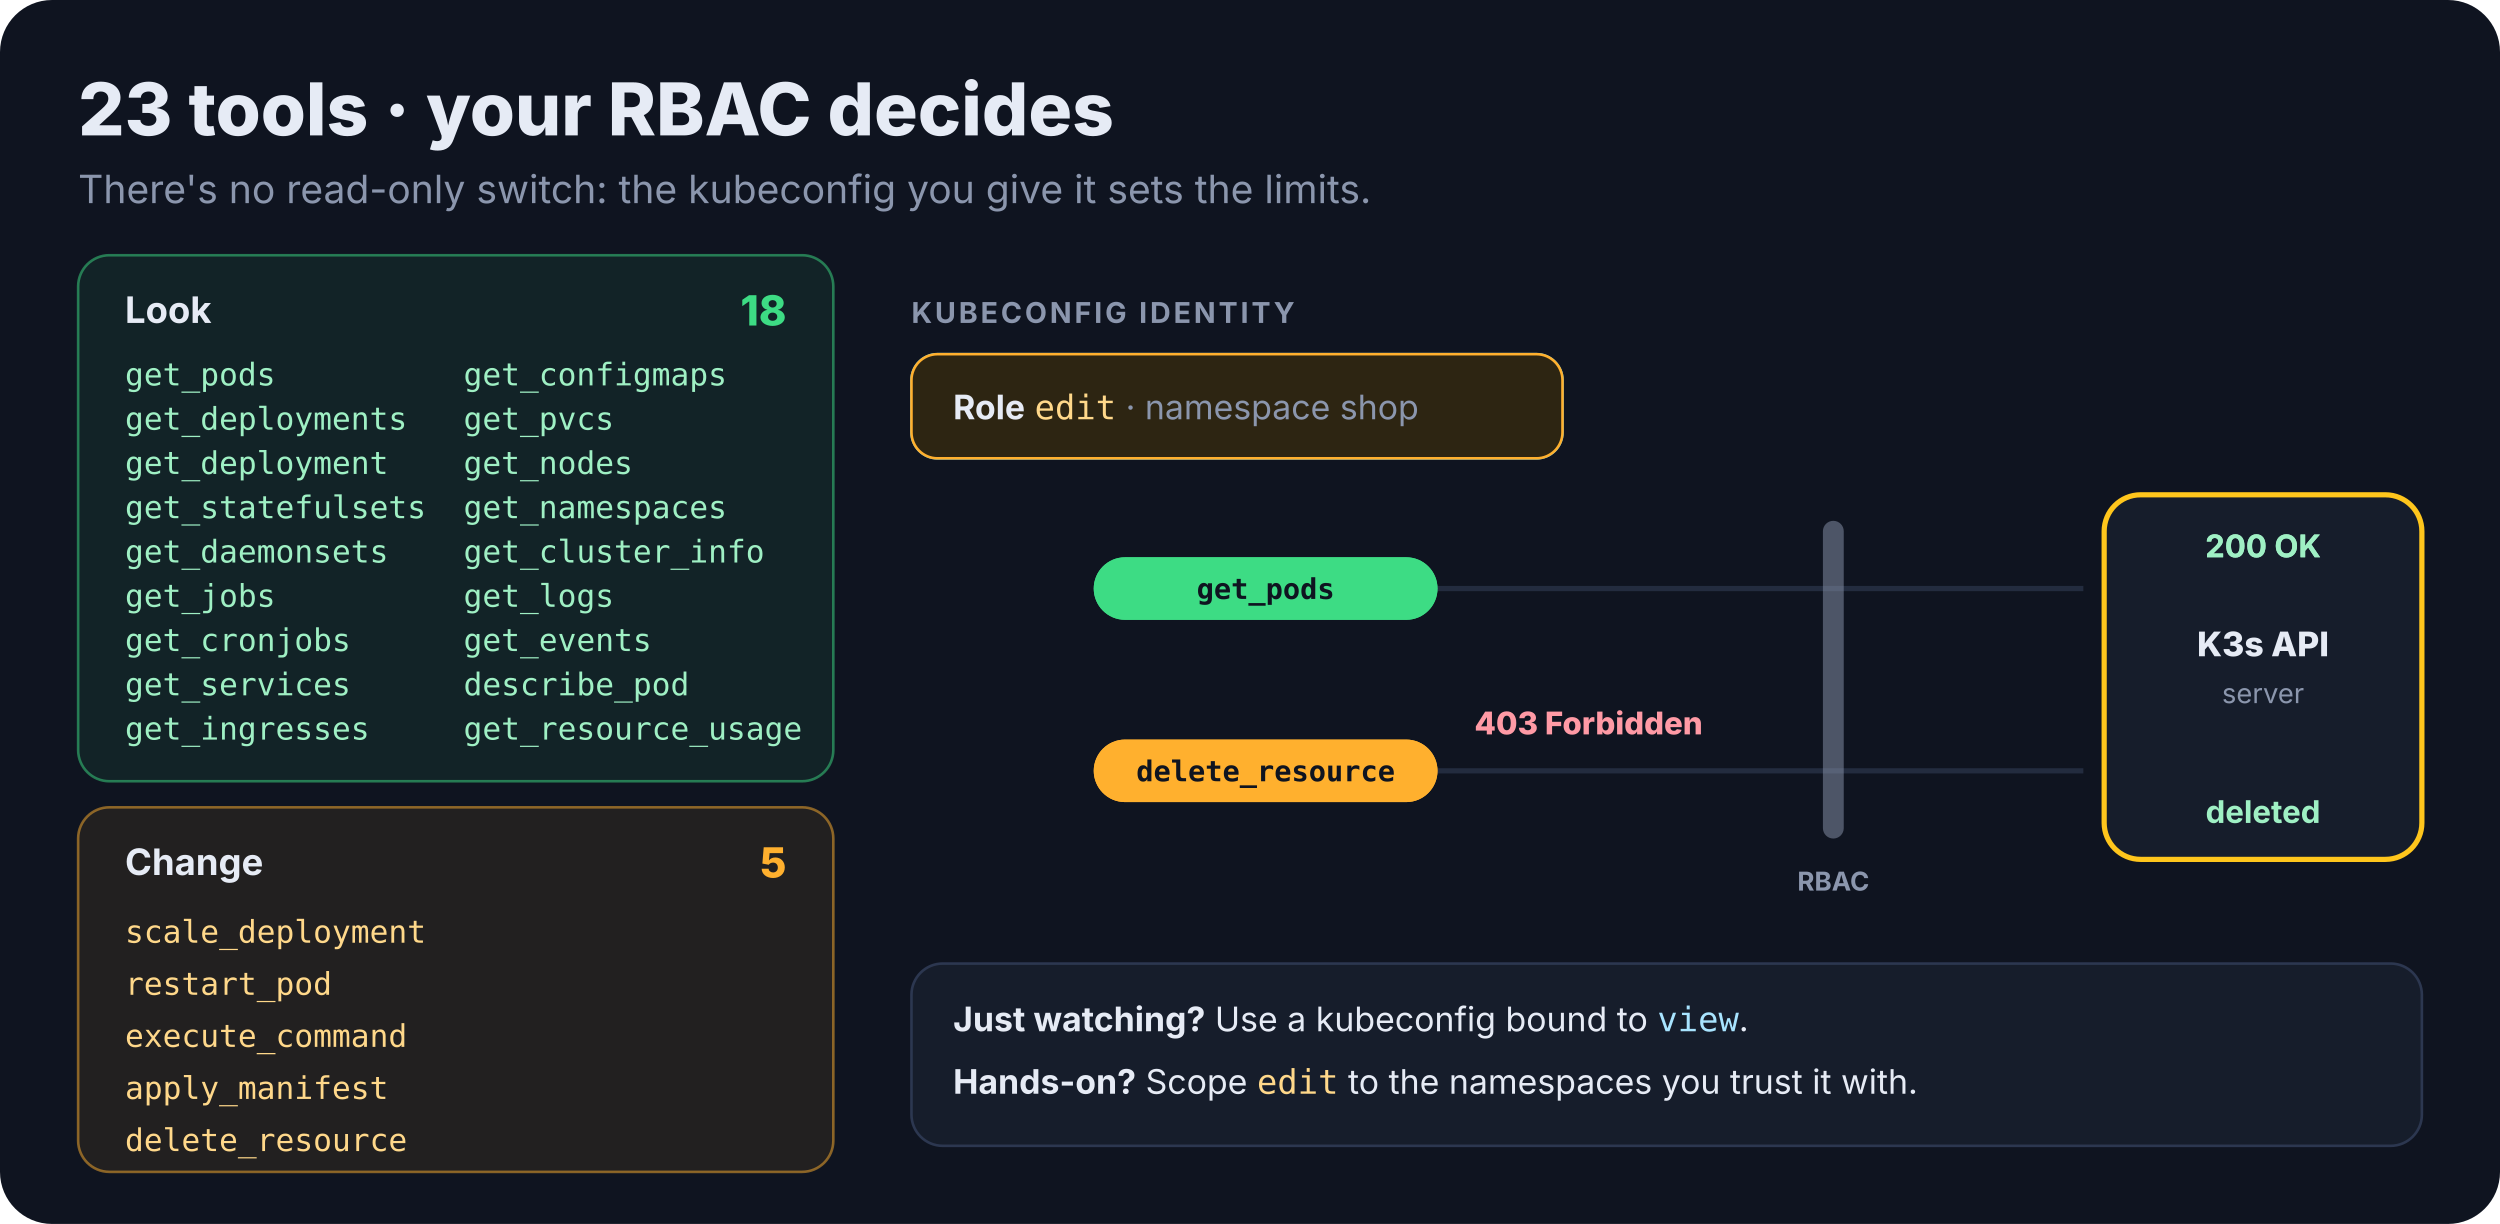
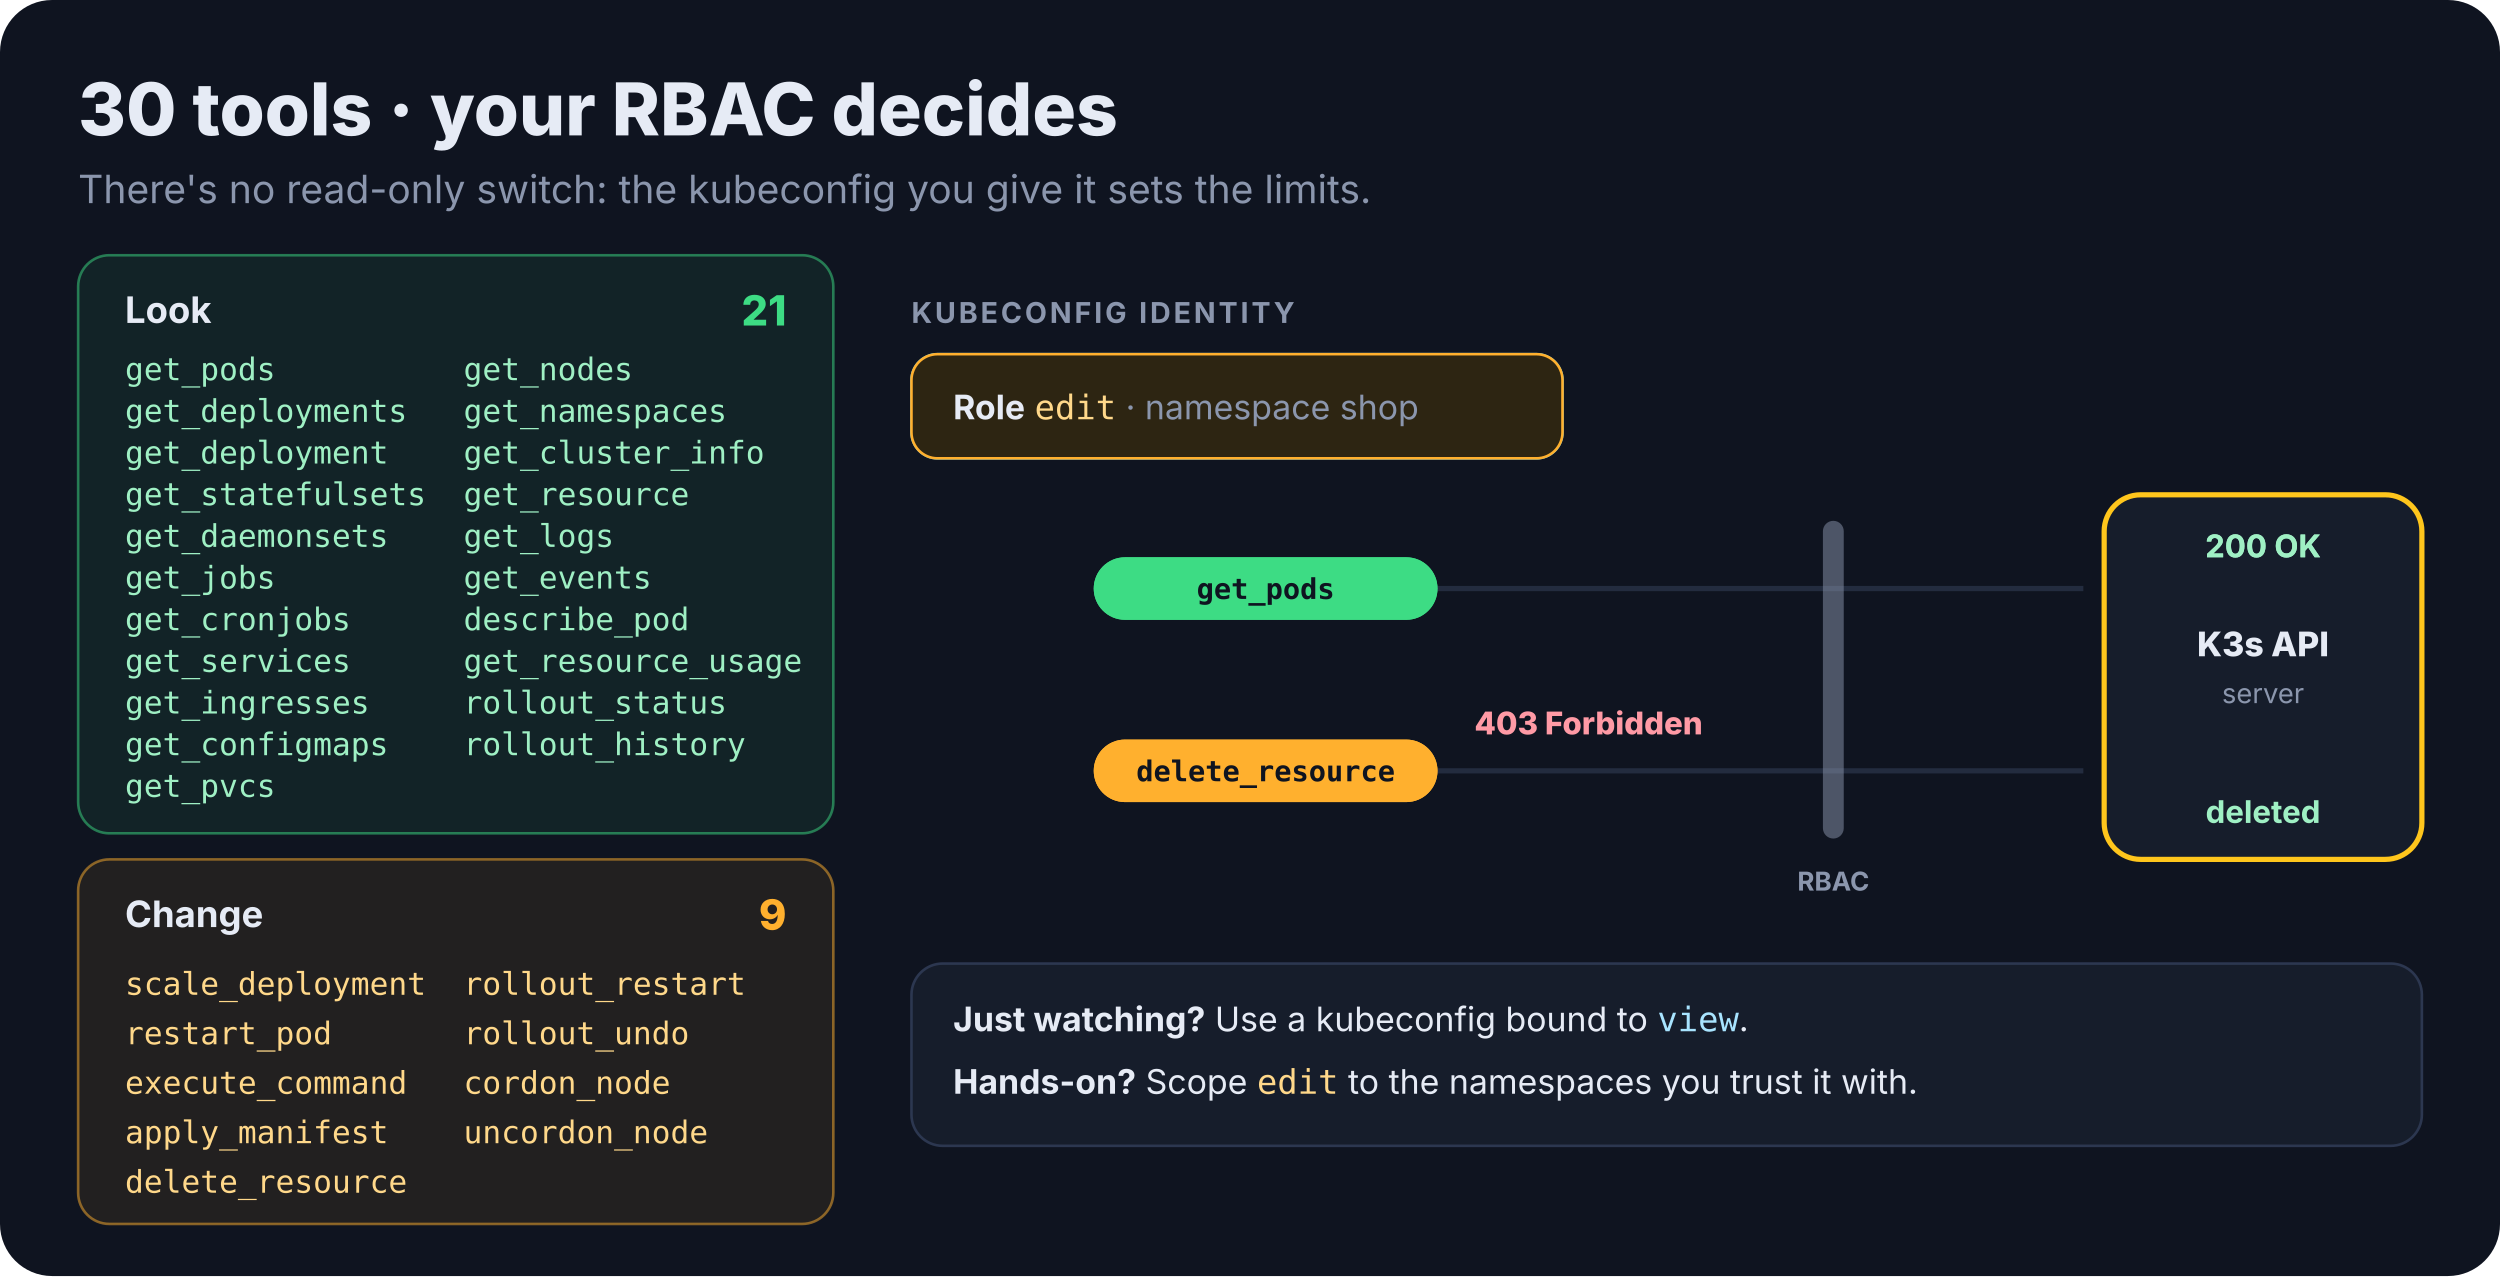
- <svg xmlns="http://www.w3.org/2000/svg" viewBox="0 0 960 470" width="960" height="470" role="img" aria-labelledby="t d">
+ <svg xmlns="http://www.w3.org/2000/svg" viewBox="0 0 960 490" width="960" height="490" role="img" aria-labelledby="t d">
  <style>
    text { font-family: ui-sans-serif, system-ui, -apple-system, "Segoe UI", sans-serif; fill: #e6ebf5; }
    .muted { fill: #8b96ad; }
    .mono { font-family: ui-monospace, SFMono-Regular, Menlo, monospace; }
    @keyframes rv { 0%,0.00% { opacity: 0; } 2.50%,47.50% { opacity: 1; } 50.00%,100% { opacity: 0; } } .rv { animation: rv 12.0s infinite; }
    @keyframes re { 0%,50.00% { opacity: 0; } 52.50%,97.50% { opacity: 1; } 100.00%,100% { opacity: 0; } } .re { animation: re 12.0s infinite; }
    @keyframes a1 { 0%,5.00% { transform: translateX(0); opacity: 0; } 5.83% { opacity: 1; } 16.67% { transform: translateX(250px); opacity: 1; } 20.83%,100% { transform: translateX(250px); opacity: 0; } } .a1 { animation: a1 12.0s infinite; }
    @keyframes a2 { 0%,21.67% { transform: translateX(0); opacity: 0; } 22.50% { opacity: 1; } 33.33%,48.33% { transform: translateX(142px); opacity: 1; } 50.00%,100% { transform: translateX(142px); opacity: 0; } } .a2 { animation: a2 12.0s infinite; }
    @keyframes b1 { 0%,55.00% { transform: translateX(0); opacity: 0; } 55.83% { opacity: 1; } 66.67% { transform: translateX(250px); opacity: 1; } 70.83%,100% { transform: translateX(250px); opacity: 0; } } .b1 { animation: b1 12.0s infinite; }
    @keyframes b2 { 0%,71.67% { transform: translateX(0); opacity: 0; } 72.50% { opacity: 1; } 83.33% { transform: translateX(250px); opacity: 1; } 87.50%,100% { transform: translateX(250px); opacity: 0; } } .b2 { animation: b2 12.0s infinite; }
    @keyframes x2 { 0%,34.17% { opacity: 0; } 36.67%,46.67% { opacity: 1; } 49.17%,100% { opacity: 0; } } .x2 { animation: x2 12.0s infinite; }
    @keyframes ok1 { 0%,16.67% { opacity: 0; } 19.17%,46.67% { opacity: 1; } 49.17%,100% { opacity: 0; } } .ok1 { animation: ok1 12.0s infinite; }
    @keyframes ok3 { 0%,66.67% { opacity: 0; } 69.17%,96.67% { opacity: 1; } 99.17%,100% { opacity: 0; } } .ok3 { animation: ok3 12.0s infinite; }
    @keyframes ok4 { 0%,83.33% { opacity: 0; } 85.83%,96.67% { opacity: 1; } 99.17%,100% { opacity: 0; } } .ok4 { animation: ok4 12.0s infinite; }
    @media (prefers-reduced-motion: reduce) { * { animation: none !important; } .re,.ok3,.ok4 { opacity: 0; } }
  </style>
-   <rect width="960" height="470" rx="20" fill="#0f1420" />
-   <text x="30" y="52" font-size="28" font-weight="800">23 tools · your RBAC decides</text>
+   <rect width="960" height="490" rx="20" fill="#0f1420" />
+   <text x="30" y="52" font-size="28" font-weight="800">30 tools · your RBAC decides</text>
  <text x="30" y="78" font-size="15" class="muted">There's no read-only switch: the kubeconfig you give it sets the limits.</text>
-   <rect x="30" y="98" width="290" height="202" rx="12" fill="#3ddc84" fill-opacity=".08" stroke="#3ddc84" stroke-opacity=".5" />
+   <rect x="30" y="98" width="290" height="222" rx="12" fill="#3ddc84" fill-opacity=".08" stroke="#3ddc84" stroke-opacity=".5" />
  <text x="48" y="124" font-size="14" font-weight="700">Look</text>
-   <text x="302" y="125" text-anchor="end" font-size="16" font-weight="800" style="fill:#3ddc84">18</text>
-   <text x="48" y="148" font-size="12" class="mono" style="fill:#9ff0c4">get_pods</text>
-   <text x="48" y="165" font-size="12" class="mono" style="fill:#9ff0c4">get_deployments</text>
-   <text x="48" y="182" font-size="12" class="mono" style="fill:#9ff0c4">get_deployment</text>
-   <text x="48" y="199" font-size="12" class="mono" style="fill:#9ff0c4">get_statefulsets</text>
-   <text x="48" y="216" font-size="12" class="mono" style="fill:#9ff0c4">get_daemonsets</text>
-   <text x="48" y="233" font-size="12" class="mono" style="fill:#9ff0c4">get_jobs</text>
-   <text x="48" y="250" font-size="12" class="mono" style="fill:#9ff0c4">get_cronjobs</text>
-   <text x="48" y="267" font-size="12" class="mono" style="fill:#9ff0c4">get_services</text>
-   <text x="48" y="284" font-size="12" class="mono" style="fill:#9ff0c4">get_ingresses</text>
-   <text x="178" y="148" font-size="12" class="mono" style="fill:#9ff0c4">get_configmaps</text>
-   <text x="178" y="165" font-size="12" class="mono" style="fill:#9ff0c4">get_pvcs</text>
-   <text x="178" y="182" font-size="12" class="mono" style="fill:#9ff0c4">get_nodes</text>
-   <text x="178" y="199" font-size="12" class="mono" style="fill:#9ff0c4">get_namespaces</text>
-   <text x="178" y="216" font-size="12" class="mono" style="fill:#9ff0c4">get_cluster_info</text>
-   <text x="178" y="233" font-size="12" class="mono" style="fill:#9ff0c4">get_logs</text>
-   <text x="178" y="250" font-size="12" class="mono" style="fill:#9ff0c4">get_events</text>
-   <text x="178" y="267" font-size="12" class="mono" style="fill:#9ff0c4">describe_pod</text>
-   <text x="178" y="284" font-size="12" class="mono" style="fill:#9ff0c4">get_resource_usage</text>
-   <rect x="30" y="310" width="290" height="140" rx="12" fill="#ffb02e" fill-opacity=".08" stroke="#ffb02e" stroke-opacity=".5" />
-   <text x="48" y="336" font-size="14" font-weight="700">Change</text>
-   <text x="302" y="337" text-anchor="end" font-size="16" font-weight="800" style="fill:#ffb02e">5</text>
-   <text x="48" y="362" font-size="12" class="mono" style="fill:#ffd88a">scale_deployment</text>
-   <text x="48" y="382" font-size="12" class="mono" style="fill:#ffd88a">restart_pod</text>
-   <text x="48" y="402" font-size="12" class="mono" style="fill:#ffd88a">execute_command</text>
-   <text x="48" y="422" font-size="12" class="mono" style="fill:#ffd88a">apply_manifest</text>
-   <text x="48" y="442" font-size="12" class="mono" style="fill:#ffd88a">delete_resource</text>
+   <text x="302" y="125" text-anchor="end" font-size="16" font-weight="800" style="fill:#3ddc84">21</text>
+   <text x="48" y="146" font-size="12" class="mono" style="fill:#9ff0c4">get_pods</text>
+   <text x="48" y="162" font-size="12" class="mono" style="fill:#9ff0c4">get_deployments</text>
+   <text x="48" y="178" font-size="12" class="mono" style="fill:#9ff0c4">get_deployment</text>
+   <text x="48" y="194" font-size="12" class="mono" style="fill:#9ff0c4">get_statefulsets</text>
+   <text x="48" y="210" font-size="12" class="mono" style="fill:#9ff0c4">get_daemonsets</text>
+   <text x="48" y="226" font-size="12" class="mono" style="fill:#9ff0c4">get_jobs</text>
+   <text x="48" y="242" font-size="12" class="mono" style="fill:#9ff0c4">get_cronjobs</text>
+   <text x="48" y="258" font-size="12" class="mono" style="fill:#9ff0c4">get_services</text>
+   <text x="48" y="274" font-size="12" class="mono" style="fill:#9ff0c4">get_ingresses</text>
+   <text x="48" y="290" font-size="12" class="mono" style="fill:#9ff0c4">get_configmaps</text>
+   <text x="48" y="306" font-size="12" class="mono" style="fill:#9ff0c4">get_pvcs</text>
+   <text x="178" y="146" font-size="12" class="mono" style="fill:#9ff0c4">get_nodes</text>
+   <text x="178" y="162" font-size="12" class="mono" style="fill:#9ff0c4">get_namespaces</text>
+   <text x="178" y="178" font-size="12" class="mono" style="fill:#9ff0c4">get_cluster_info</text>
+   <text x="178" y="194" font-size="12" class="mono" style="fill:#9ff0c4">get_resource</text>
+   <text x="178" y="210" font-size="12" class="mono" style="fill:#9ff0c4">get_logs</text>
+   <text x="178" y="226" font-size="12" class="mono" style="fill:#9ff0c4">get_events</text>
+   <text x="178" y="242" font-size="12" class="mono" style="fill:#9ff0c4">describe_pod</text>
+   <text x="178" y="258" font-size="12" class="mono" style="fill:#9ff0c4">get_resource_usage</text>
+   <text x="178" y="274" font-size="12" class="mono" style="fill:#9ff0c4">rollout_status</text>
+   <text x="178" y="290" font-size="12" class="mono" style="fill:#9ff0c4">rollout_history</text>
+   <rect x="30" y="330" width="290" height="140" rx="12" fill="#ffb02e" fill-opacity=".08" stroke="#ffb02e" stroke-opacity=".5" />
+   <text x="48" y="356" font-size="14" font-weight="700">Change</text>
+   <text x="302" y="357" text-anchor="end" font-size="16" font-weight="800" style="fill:#ffb02e">9</text>
+   <text x="48" y="382" font-size="12" class="mono" style="fill:#ffd88a">scale_deployment</text>
+   <text x="48" y="401" font-size="12" class="mono" style="fill:#ffd88a">restart_pod</text>
+   <text x="48" y="420" font-size="12" class="mono" style="fill:#ffd88a">execute_command</text>
+   <text x="48" y="439" font-size="12" class="mono" style="fill:#ffd88a">apply_manifest</text>
+   <text x="48" y="458" font-size="12" class="mono" style="fill:#ffd88a">delete_resource</text>
+   <text x="178" y="382" font-size="12" class="mono" style="fill:#ffd88a">rollout_restart</text>
+   <text x="178" y="401" font-size="12" class="mono" style="fill:#ffd88a">rollout_undo</text>
+   <text x="178" y="420" font-size="12" class="mono" style="fill:#ffd88a">cordon_node</text>
+   <text x="178" y="439" font-size="12" class="mono" style="fill:#ffd88a">uncordon_node</text>
  <text x="350" y="124" font-size="11" font-weight="700" class="muted" letter-spacing=".1em">KUBECONFIG IDENTITY</text>
  <g class="rv">
    <rect x="350" y="136" width="250" height="40" rx="10" fill="#10283a" stroke="#3ec7ff" />
    <text x="366" y="161" font-size="13">
      <tspan font-weight="700">ClusterRole</tspan>
      <tspan class="mono" style="fill:#a8e4ff">view</tspan>
      <tspan class="muted">· read anywhere</tspan>
    </text>
  </g>
  <g class="re">
    <rect x="350" y="136" width="250" height="40" rx="10" fill="#2d2512" stroke="#ffb02e" />
    <text x="366" y="161" font-size="13">
      <tspan font-weight="700">Role</tspan>
      <tspan class="mono" style="fill:#ffd88a">edit</tspan>
      <tspan class="muted">· namespace shop</tspan>
    </text>
  </g>
  <line x1="420" y1="226" x2="800" y2="226" stroke="#232c3f" stroke-width="2" />
  <line x1="420" y1="296" x2="800" y2="296" stroke="#232c3f" stroke-width="2" />
  <rect x="700" y="200" width="8" height="122" rx="4" fill="#8b96ad" opacity=".5" />
  <text x="704" y="342" text-anchor="middle" font-size="10" font-weight="700" class="muted">RBAC</text>
  <g class="a1">
    <rect x="420" y="214" width="132" height="24" rx="12" fill="#3ddc84" />
    <text x="486" y="230" text-anchor="middle" font-size="11" font-weight="800" class="mono" style="fill:#0f1420">get_pods</text>
  </g>
  <g class="a2">
    <rect x="420" y="284" width="132" height="24" rx="12" fill="#ffb02e" />
    <text x="486" y="300" text-anchor="middle" font-size="11" font-weight="800" class="mono" style="fill:#0f1420">delete_resource</text>
  </g>
  <g class="b1">
    <rect x="420" y="214" width="132" height="24" rx="12" fill="#3ddc84" />
    <text x="486" y="230" text-anchor="middle" font-size="11" font-weight="800" class="mono" style="fill:#0f1420">get_pods</text>
  </g>
  <g class="b2">
    <rect x="420" y="284" width="132" height="24" rx="12" fill="#ffb02e" />
    <text x="486" y="300" text-anchor="middle" font-size="11" font-weight="800" class="mono" style="fill:#0f1420">delete_resource</text>
  </g>
  <rect x="808" y="190" width="122" height="140" rx="14" fill="#161d2b" stroke="#ffc61c" stroke-width="2" />
  <text x="869" y="252" text-anchor="middle" font-size="13" font-weight="800">K3s API</text>
  <text x="869" y="270" text-anchor="middle" font-size="10.5" class="muted">server</text>
  <g class="ok1">
    <text x="869" y="214" text-anchor="middle" font-size="12" font-weight="700" style="fill:#9ff0c4">200 OK</text>
  </g>
  <g class="x2">
    <text x="610" y="282" text-anchor="middle" font-size="12" font-weight="800" style="fill:#ff9aa5">403 Forbidden</text>
  </g>
  <g class="ok3">
    <text x="869" y="214" text-anchor="middle" font-size="12" font-weight="700" style="fill:#9ff0c4">200 OK</text>
  </g>
  <g class="ok4">
    <text x="869" y="316" text-anchor="middle" font-size="12" font-weight="700" style="fill:#9ff0c4">deleted</text>
  </g>
  <rect x="350" y="370" width="580" height="70" rx="12" fill="#161d2b" stroke="#2c3750" />
  <text x="366" y="396" font-size="13">
    <tspan font-weight="700">Just watching?</tspan> Use a kubeconfig bound to <tspan class="mono" style="fill:#a8e4ff">view</tspan>.</text>
  <text x="366" y="420" font-size="13">
    <tspan font-weight="700">Hands-on?</tspan> Scope <tspan class="mono" style="fill:#ffd88a">edit</tspan> to the namespaces you trust it with.</text>
</svg>
